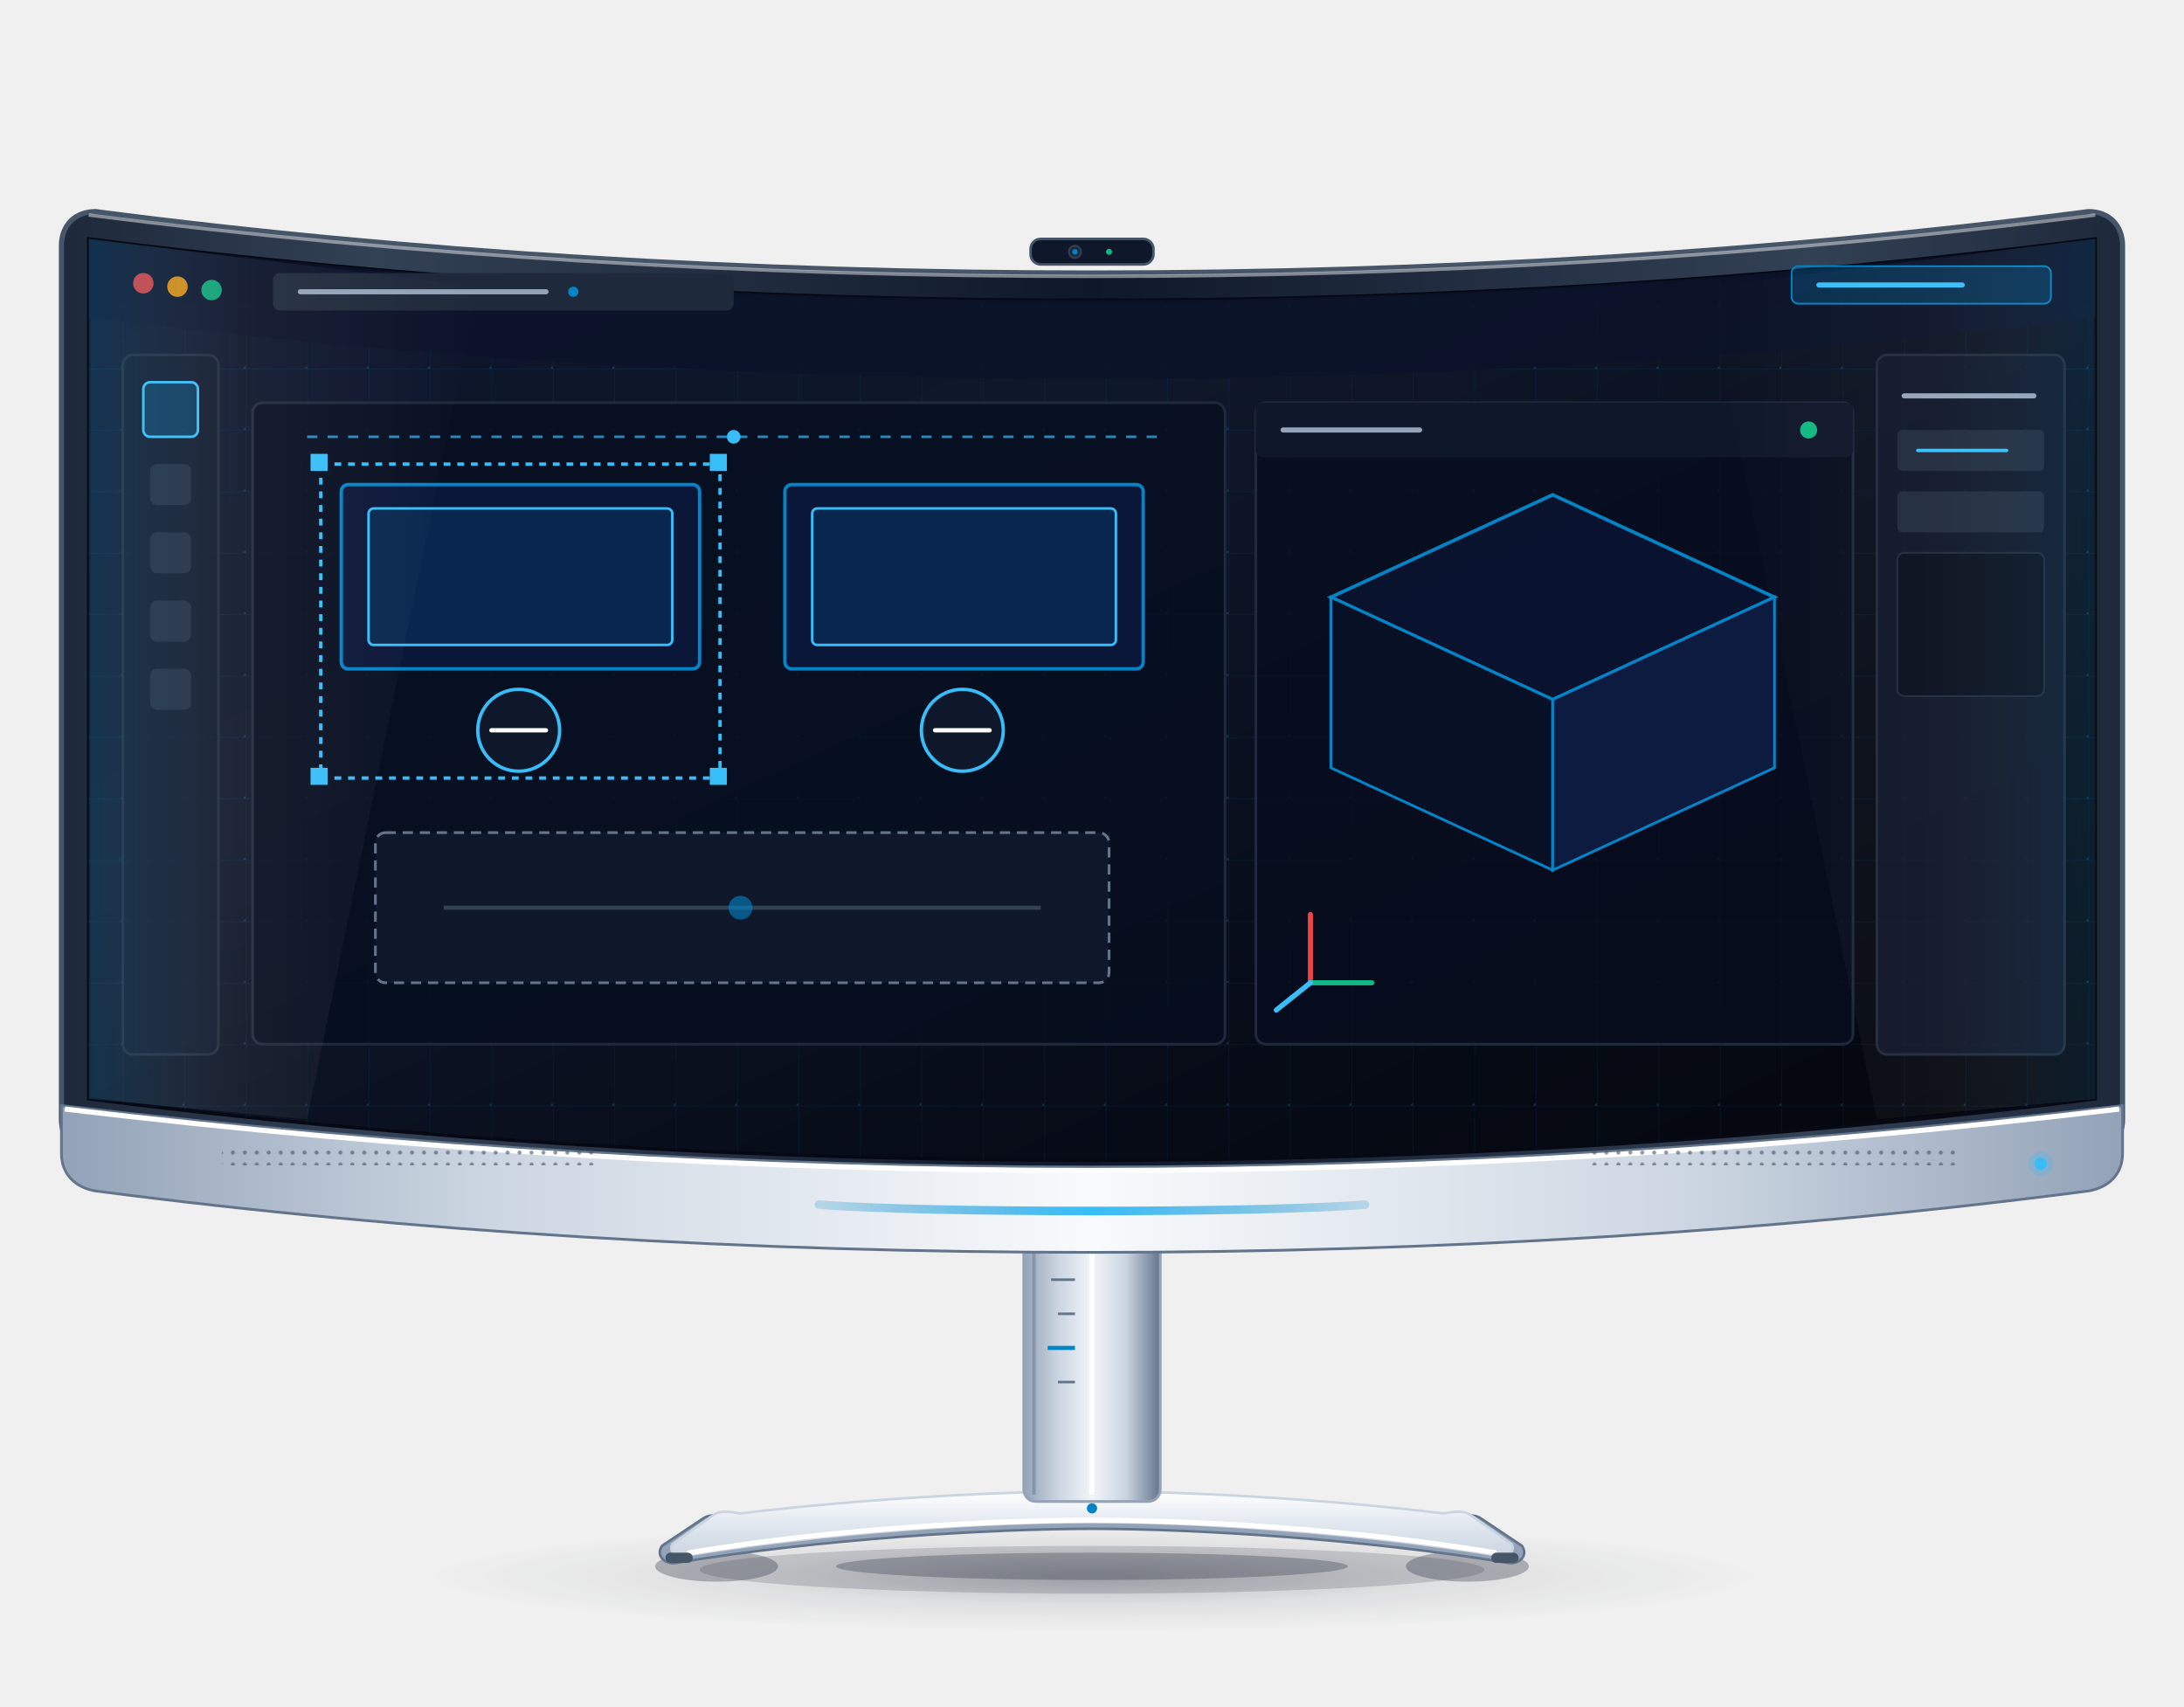
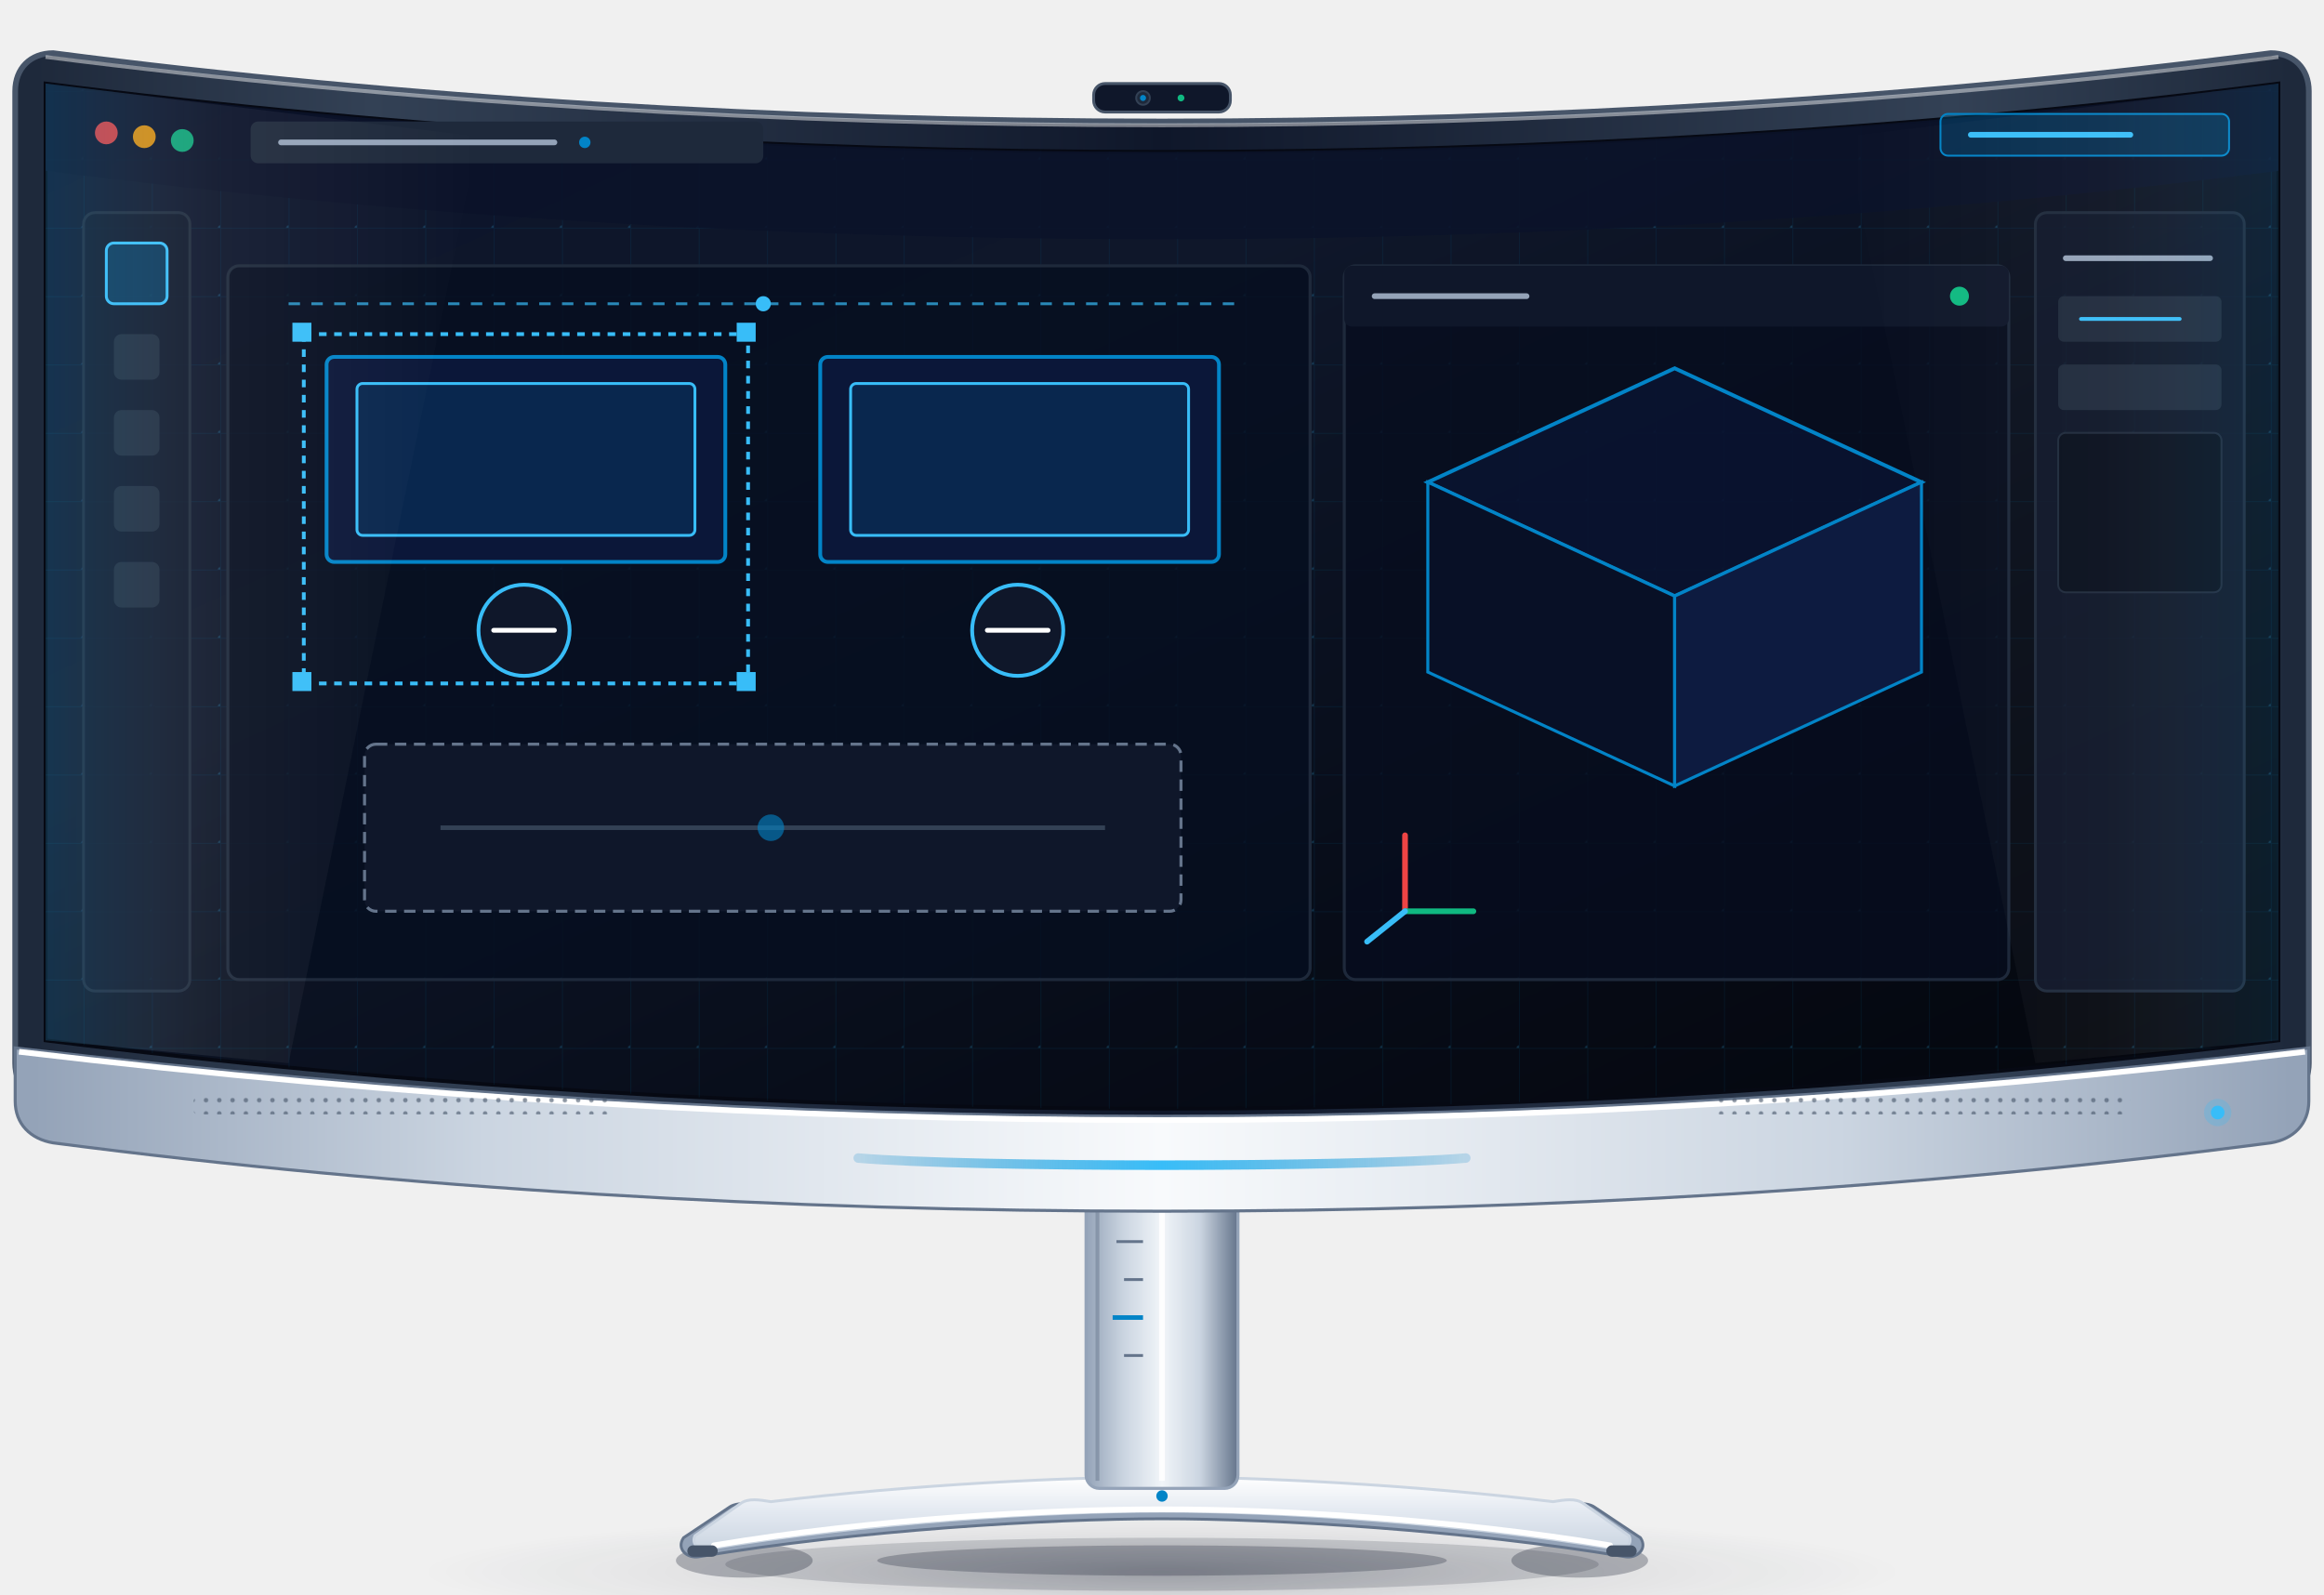
- <svg xmlns="http://www.w3.org/2000/svg" viewBox="0 0 640 500" width="100%" height="100%" fill="none">
+ <svg xmlns="http://www.w3.org/2000/svg" viewBox="14 48 612 420" fill="none" style="max-height: 500px" width="612" height="420">
  <defs>
-     <radialGradient id="curve-ground-shadow" cx="50%" cy="50%" r="50%" fx="50%" fy="50%">
-       <stop offset="0%" stop-color="#0f172a" stop-opacity="0.25" />
-       <stop offset="50%" stop-color="#0f172a" stop-opacity="0.08" />
-       <stop offset="100%" stop-color="#0f172a" stop-opacity="0" />
+     <linearGradient y2="0%" y1="0%" x2="100%" x1="0%" id="metal-stand">
+       <stop stop-color="#94a3b8" offset="0%" />
+       <stop stop-color="#cbd5e1" offset="25%" />
+       <stop stop-color="#f1f5f9" offset="50%" />
+       <stop stop-color="#cbd5e1" offset="75%" />
+       <stop stop-color="#64748b" offset="100%" />
+     </linearGradient>
+     <linearGradient y2="100%" y1="0%" x2="0%" x1="0%" id="curved-base-surface">
+       <stop stop-color="#fff" offset="0%" />
+       <stop stop-color="#e2e8f0" offset="50%" />
+       <stop stop-color="#cbd5e1" offset="100%" />
+     </linearGradient>
+     <linearGradient y2="0%" y1="0%" x2="100%" x1="0%" id="curve-chassis-gradient">
+       <stop stop-color="#1e293b" offset="0%" />
+       <stop stop-color="#334155" offset="15%" />
+       <stop stop-color="#0f172a" offset="50%" />
+       <stop stop-color="#334155" offset="85%" />
+       <stop stop-color="#1e293b" offset="100%" />
+     </linearGradient>
+     <linearGradient y2="0%" y1="0%" x2="100%" x1="0%" id="chin-curve-gradient">
+       <stop stop-color="#94a3b8" offset="0%" />
+       <stop stop-color="#cbd5e1" offset="20%" />
+       <stop stop-color="#f8fafc" offset="50%" />
+       <stop stop-color="#cbd5e1" offset="80%" />
+       <stop stop-color="#94a3b8" offset="100%" />
+     </linearGradient>
+     <linearGradient y2="100%" y1="0%" x2="100%" x1="0%" id="curved-screen-bg">
+       <stop stop-color="#0c142b" offset="0%" />
+       <stop stop-color="#0f172a" offset="35%" />
+       <stop stop-color="#070c18" offset="70%" />
+       <stop stop-color="#04060c" offset="100%" />
+     </linearGradient>
+     <linearGradient y2="0%" y1="0%" x2="100%" x1="0%" id="curve-reflection-left">
+       <stop stop-opacity=".18" stop-color="#38bdf8" offset="0%" />
+       <stop stop-opacity=".06" stop-color="#fff" offset="40%" />
+       <stop stop-opacity="0" stop-color="#fff" offset="100%" />
+     </linearGradient>
+     <linearGradient y2="0%" y1="0%" x2="0%" x1="100%" id="curve-reflection-right">
+       <stop stop-opacity=".12" stop-color="#38bdf8" offset="0%" />
+       <stop stop-opacity=".04" stop-color="#fff" offset="40%" />
+       <stop stop-opacity="0" stop-color="#fff" offset="100%" />
+     </linearGradient>
+     <linearGradient y2="0%" y1="0%" x2="100%" x1="0%" id="cyan-precision-accent">
+       <stop stop-opacity=".2" stop-color="#0284c7" offset="0%" />
+       <stop stop-color="#38bdf8" offset="50%" />
+       <stop stop-opacity=".2" stop-color="#0284c7" offset="100%" />
+     </linearGradient>
+     <pattern patternUnits="userSpaceOnUse" height="18" width="18" id="cad-grid-ultrawide">
+       <path d="M18 0H0v18" stroke-width=".45" stroke-opacity=".1" stroke="#0284c7" />
+       <circle fill-opacity=".2" fill="#38bdf8" r=".65" cy="18" cx="18" />
+     </pattern>
+     <pattern patternUnits="userSpaceOnUse" height="3.5" width="3.5" id="curve-grille">
+       <circle fill-opacity=".6" fill="#475569" r=".6" cy="1.75" cx="1.75" />
+     </pattern>
+     <radialGradient fy="50%" fx="50%" r="50%" cy="50%" cx="50%" id="curve-ground-shadow">
+       <stop stop-opacity=".25" stop-color="#0f172a" offset="0%" />
+       <stop stop-opacity=".08" stop-color="#0f172a" offset="50%" />
+       <stop stop-opacity="0" stop-color="#0f172a" offset="100%" />
    </radialGradient>
-     <linearGradient id="metal-stand" x1="0%" y1="0%" x2="100%" y2="0%">
-       <stop offset="0%" stop-color="#94a3b8" />
-       <stop offset="25%" stop-color="#cbd5e1" />
-       <stop offset="50%" stop-color="#f1f5f9" />
-       <stop offset="75%" stop-color="#cbd5e1" />
-       <stop offset="100%" stop-color="#64748b" />
-     </linearGradient>
-     <linearGradient id="curved-base-surface" x1="0%" y1="0%" x2="0%" y2="100%">
-       <stop offset="0%" stop-color="#ffffff" />
-       <stop offset="50%" stop-color="#e2e8f0" />
-       <stop offset="100%" stop-color="#cbd5e1" />
-     </linearGradient>
-     <linearGradient id="curve-chassis-gradient" x1="0%" y1="0%" x2="100%" y2="0%">
-       <stop offset="0%" stop-color="#1e293b" />
-       <stop offset="15%" stop-color="#334155" />
-       <stop offset="50%" stop-color="#0f172a" />
-       <stop offset="85%" stop-color="#334155" />
-       <stop offset="100%" stop-color="#1e293b" />
-     </linearGradient>
-     <linearGradient id="chin-curve-gradient" x1="0%" y1="0%" x2="100%" y2="0%">
-       <stop offset="0%" stop-color="#94a3b8" />
-       <stop offset="20%" stop-color="#cbd5e1" />
-       <stop offset="50%" stop-color="#f8fafc" />
-       <stop offset="80%" stop-color="#cbd5e1" />
-       <stop offset="100%" stop-color="#94a3b8" />
-     </linearGradient>
-     <linearGradient id="curved-screen-bg" x1="0%" y1="0%" x2="100%" y2="100%">
-       <stop offset="0%" stop-color="#0c142b" />
-       <stop offset="35%" stop-color="#0f172a" />
-       <stop offset="70%" stop-color="#070c18" />
-       <stop offset="100%" stop-color="#04060c" />
-     </linearGradient>
-     <linearGradient id="curve-reflection-left" x1="0%" y1="0%" x2="100%" y2="0%">
-       <stop offset="0%" stop-color="#38bdf8" stop-opacity="0.18" />
-       <stop offset="40%" stop-color="#ffffff" stop-opacity="0.06" />
-       <stop offset="100%" stop-color="#ffffff" stop-opacity="0" />
-     </linearGradient>
-     <linearGradient id="curve-reflection-right" x1="100%" y1="0%" x2="0%" y2="0%">
-       <stop offset="0%" stop-color="#38bdf8" stop-opacity="0.12" />
-       <stop offset="40%" stop-color="#ffffff" stop-opacity="0.04" />
-       <stop offset="100%" stop-color="#ffffff" stop-opacity="0" />
-     </linearGradient>
-     <linearGradient id="cyan-precision-accent" x1="0%" y1="0%" x2="100%" y2="0%">
-       <stop offset="0%" stop-color="#0284c7" stop-opacity="0.2" />
-       <stop offset="50%" stop-color="#38bdf8" />
-       <stop offset="100%" stop-color="#0284c7" stop-opacity="0.2" />
-     </linearGradient>
-     <pattern id="cad-grid-ultrawide" width="18" height="18" patternUnits="userSpaceOnUse">
-       <path d="M 18 0 L 0 0 0 18" fill="none" stroke="#0284c7" stroke-width="0.45" stroke-opacity="0.1" />
-       <circle cx="18" cy="18" r="0.65" fill="#38bdf8" fill-opacity="0.2" />
-     </pattern>
-     <pattern id="curve-grille" width="3.5" height="3.5" patternUnits="userSpaceOnUse">
-       <circle cx="1.75" cy="1.75" r="0.6" fill="#475569" fill-opacity="0.6" />
-     </pattern>
  </defs>
-   <ellipse cx="320" cy="462" rx="195" ry="16" fill="url(#curve-ground-shadow)" />
-   <ellipse cx="320" cy="460" rx="115" ry="7" fill="#0f172a" fill-opacity="0.16" />
-   <ellipse cx="320" cy="459" rx="75" ry="4" fill="#0f172a" fill-opacity="0.25" />
-   <ellipse cx="210" cy="459" rx="18" ry="4.5" fill="#0f172a" fill-opacity="0.28" />
-   <ellipse cx="430" cy="459" rx="18" ry="4.5" fill="#0f172a" fill-opacity="0.28" />
+   <ellipse ry="16" rx="195" fill="url(#curve-ground-shadow)" cy="462" cx="320" />
+   <ellipse ry="7" rx="115" fill-opacity=".16" fill="#0f172a" cy="460" cx="320" />
+   <ellipse ry="4" rx="75" fill-opacity=".25" fill="#0f172a" cy="459" cx="320" />
+   <ellipse ry="4.5" rx="18" fill-opacity=".28" fill="#0f172a" cy="459" cx="210" />
+   <ellipse ry="4.5" rx="18" fill-opacity=".28" fill="#0f172a" cy="459" cx="430" />
  <g id="stand-assembly">
    <g id="base-swept-wings">
-       <path d="M 198 458 C 240 451, 290 448, 320 448 C 350 448, 400 451, 442 458 C 445 458.5, 448 456, 446 453 L 434 445 C 432 443.5, 428 444, 425 444.5 C 388 440, 345 438, 320 438 C 295 438, 252 440, 215 444.5 C 212 444, 208 443.5, 206 445 L 194 453 C 192 456, 195 458.5, 198 458 Z" fill="#94a3b8" stroke="#64748b" stroke-width="0.75" />
-       <path d="M 200 456 C 242 449, 290 446, 320 446 C 350 446, 398 449, 440 456 C 442 456.5, 444 454.5, 443 452.5 L 431 444 C 429 442.5, 426 443, 423 443.5 C 386 439, 345 437, 320 437 C 295 437, 254 439, 217 443.5 C 214 443, 211 442.5, 209 444 L 197 452.5 C 196 454.5, 198 456.5, 200 456 Z" fill="url(#curved-base-surface)" stroke="#cbd5e1" stroke-width="0.75" />
-       <path d="M 202 455 C 244 448, 290 445.5, 320 445.5 C 350 445.5, 396 448, 438 455" stroke="#ffffff" stroke-width="1.5" stroke-linecap="round" />
-       <rect x="195" y="455" width="8" height="3" rx="1.5" fill="#475569" />
-       <rect x="437" y="455" width="8" height="3" rx="1.5" fill="#475569" />
-       <circle cx="320" cy="442" r="1.5" fill="#0284c7" />
+       <path d="M198 458c42-7 92-10 122-10s80 3 122 10c3 .5 6-2 4-5l-12-8c-2-1.5-6-1-9-.5-37-4.5-80-6.5-105-6.5s-68 2-105 6.5c-3-.5-7-1-9 .5l-12 8c-2 3 1 5.5 4 5Z" stroke-width=".75" stroke="#64748b" fill="#94a3b8" />
+       <path d="M200 456c42-7 90-10 120-10s78 3 120 10c2 .5 4-1.5 3-3.5l-12-8.5c-2-1.5-5-1-8-.5-37-4.5-78-6.5-103-6.5s-66 2-103 6.5c-3-.5-6-1-8 .5l-12 8.5c-1 2 1 4 3 3.5Z" stroke-width=".75" stroke="#cbd5e1" fill="url(#curved-base-surface)" />
+       <path d="M202 455c42-7 88-9.5 118-9.5s76 2.5 118 9.5" stroke-width="1.5" stroke-linecap="round" stroke="#fff" />
+       <rect rx="1.5" fill="#475569" y="455" x="195" height="3" width="8" />
+       <rect rx="1.5" fill="#475569" y="455" x="437" height="3" width="8" />
+       <circle fill="#0284c7" r="1.5" cy="442" cx="320" />
    </g>
    <g id="stand-column">
-       <rect x="300" y="215" width="40" height="225" rx="3.5" fill="url(#metal-stand)" stroke="#94a3b8" stroke-width="0.8" />
-       <line x1="320" y1="216" x2="320" y2="438" stroke="#ffffff" stroke-width="1.5" stroke-opacity="0.85" />
-       <line x1="303" y1="216" x2="303" y2="438" stroke="#64748b" stroke-width="1" stroke-opacity="0.45" />
-       <line x1="310" y1="365" x2="315" y2="365" stroke="#64748b" stroke-width="0.75" />
-       <line x1="308" y1="375" x2="315" y2="375" stroke="#64748b" stroke-width="0.75" />
-       <line x1="310" y1="385" x2="315" y2="385" stroke="#64748b" stroke-width="0.75" />
-       <line x1="307" y1="395" x2="315" y2="395" stroke="#0284c7" stroke-width="1.2" />
-       <line x1="310" y1="405" x2="315" y2="405" stroke="#64748b" stroke-width="0.75" />
-       <ellipse cx="320" cy="325" rx="9" ry="17" fill="#475569" stroke="#334155" stroke-width="1" />
-       <ellipse cx="320" cy="325" rx="7" ry="15" fill="#0f172a" />
-       <path d="M 313 325 C 313 313, 327 313, 327 325" stroke="#1e293b" stroke-width="1.5" fill="none" />
-       <rect x="294" y="222" width="52" height="20" rx="2.5" fill="#64748b" stroke="#475569" stroke-width="0.8" />
-       <circle cx="301" cy="232" r="2.5" fill="#cbd5e1" stroke="#334155" stroke-width="0.5" />
-       <circle cx="339" cy="232" r="2.5" fill="#cbd5e1" stroke="#334155" stroke-width="0.5" />
+       <rect rx="3.5" stroke-width=".8" stroke="#94a3b8" fill="url(#metal-stand)" y="215" x="300" height="225" width="40" />
+       <path d="M320 216v222" stroke-width="1.5" stroke-opacity=".85" stroke="#fff" />
+       <path d="M303 216v222" stroke-opacity=".45" stroke="#64748b" />
+       <path d="M310 365h5m-7 10h7m-5 10h5" stroke-width=".75" stroke="#64748b" />
+       <path d="M307 395h8" stroke-width="1.2" stroke="#0284c7" />
+       <path d="M310 405h5" stroke-width=".75" stroke="#64748b" />
+       <ellipse ry="17" rx="9" stroke="#334155" fill="#475569" cy="325" cx="320" />
+       <ellipse ry="15" rx="7" fill="#0f172a" cy="325" cx="320" />
+       <path d="M313 325c0-12 14-12 14 0" stroke-width="1.5" stroke="#1e293b" />
+       <rect rx="2.5" stroke-width=".8" stroke="#475569" fill="#64748b" y="222" x="294" height="20" width="52" />
+       <circle stroke-width=".5" stroke="#334155" fill="#cbd5e1" r="2.5" cy="232" cx="301" />
+       <circle stroke-width=".5" stroke="#334155" fill="#cbd5e1" r="2.5" cy="232" cx="339" />
    </g>
  </g>
  <g id="curved-display-assembly">
-     <path d="M 28 62              C 120 74, 220 80, 320 80              C 420 80, 520 74, 612 62              C 618 62, 622 66, 622 72              L 622 328              C 622 334, 618 338, 612 339              C 520 351, 420 357, 320 357              C 220 357, 120 351, 28 339              C 22 338, 18 334, 18 328              L 18 72              C 18 66, 22 62, 28 62 Z" fill="url(#curve-chassis-gradient)" stroke="#475569" stroke-width="1.5" />
-     <path d="M 26 63              C 120 75, 220 81, 320 81              C 420 81, 520 75, 614 63" stroke="#ffffff" stroke-width="1" stroke-opacity="0.45" fill="none" />
-     <path d="M 18 324              C 120 336, 220 342, 320 342              C 420 342, 520 336, 622 324              L 622 338              C 622 344, 618 348, 612 349              C 520 361, 420 367, 320 367              C 220 367, 120 361, 28 349              C 22 348, 18 344, 18 338 Z" fill="url(#chin-curve-gradient)" stroke="#64748b" stroke-width="0.8" />
-     <path d="M 19 325              C 120 337, 220 343, 320 343              C 420 343, 520 337, 621 325" stroke="#ffffff" stroke-width="1.5" fill="none" />
-     <path d="M 240 353              C 270 355.5, 370 355.5, 400 353" stroke="url(#cyan-precision-accent)" stroke-width="2.5" stroke-linecap="round" fill="none" />
-     <circle cx="598" cy="341" r="1.8" fill="#38bdf8" />
-     <circle cx="598" cy="341" r="3.6" fill="#38bdf8" fill-opacity="0.25" />
-     <rect x="65" y="337" width="110" height="4.5" rx="1" fill="url(#curve-grille)" />
-     <rect x="465" y="337" width="110" height="4.5" rx="1" fill="url(#curve-grille)" />
+     <path d="M28 62c92 12 192 18 292 18s200-6 292-18c6 0 10 4 10 10v256c0 6-4 10-10 11-92 12-192 18-292 18s-200-6-292-18c-6-1-10-5-10-11V72c0-6 4-10 10-10Z" stroke-width="1.5" stroke="#475569" fill="url(#curve-chassis-gradient)" />
+     <path d="M26 63c94 12 194 18 294 18s200-6 294-18" stroke-opacity=".45" stroke="#fff" />
+     <path d="M18 324c102 12 202 18 302 18s200-6 302-18v14c0 6-4 10-10 11-92 12-192 18-292 18s-200-6-292-18c-6-1-10-5-10-11Z" stroke-width=".8" stroke="#64748b" fill="url(#chin-curve-gradient)" />
+     <path d="M19 325c101 12 201 18 301 18s200-6 301-18" stroke-width="1.5" stroke="#fff" />
+     <path d="M240 353c30 2.5 130 2.5 160 0" stroke-width="2.5" stroke-linecap="round" stroke="url(#cyan-precision-accent)" />
+     <circle fill="#38bdf8" r="1.8" cy="341" cx="598" />
+     <circle fill-opacity=".25" fill="#38bdf8" r="3.6" cy="341" cx="598" />
+     <rect rx="1" fill="url(#curve-grille)" y="337" x="65" height="4.5" width="110" />
+     <rect rx="1" fill="url(#curve-grille)" y="337" x="465" height="4.5" width="110" />
    <g id="curved-active-screen">
-       <path id="curve-screen-clip-path" d="M 26 70                C 120 82, 220 88, 320 88                C 420 88, 520 82, 614 70                L 614 322                C 520 334, 420 340, 320 340                C 220 340, 120 334, 26 322 Z" fill="url(#curved-screen-bg)" stroke="#060913" stroke-width="1" />
-       <path d="M 26 70                C 120 82, 220 88, 320 88                C 420 88, 520 82, 614 70                L 614 322                C 520 334, 420 340, 320 340                C 220 340, 120 334, 26 322 Z" fill="url(#cad-grid-ultrawide)" />
-       <path d="M 26 70                C 120 82, 220 88, 320 88                C 420 88, 520 82, 614 70                L 614 93                C 520 105, 420 111, 320 111                C 220 111, 120 105, 26 93 Z" fill="#0b1329" fill-opacity="0.88" />
-       <circle cx="42" cy="83" r="3" fill="#ef4444" fill-opacity="0.85" />
-       <circle cx="52" cy="84" r="3" fill="#f59e0b" fill-opacity="0.85" />
-       <circle cx="62" cy="85" r="3" fill="#10b981" fill-opacity="0.85" />
-       <rect x="80" y="80" width="135" height="11" rx="2" fill="#1e293b" />
-       <line x1="88" y1="85.5" x2="160" y2="85.5" stroke="#94a3b8" stroke-width="1.5" stroke-linecap="round" />
-       <circle cx="168" cy="85.5" r="1.5" fill="#0284c7" />
-       <rect x="525" y="78" width="76" height="11" rx="2" fill="#0284c7" fill-opacity="0.25" stroke="#0284c7" stroke-width="0.5" />
-       <line x1="533" y1="83.5" x2="575" y2="83.5" stroke="#38bdf8" stroke-width="1.5" stroke-linecap="round" />
-       <rect x="36" y="104" width="28" height="205" rx="3" fill="#0f172a" fill-opacity="0.85" stroke="#1e293b" stroke-width="0.75" />
-       <rect x="42" y="112" width="16" height="16" rx="2" fill="#0284c7" fill-opacity="0.3" stroke="#38bdf8" stroke-width="0.75" />
-       <rect x="44" y="136" width="12" height="12" rx="2" fill="#1e293b" />
-       <rect x="44" y="156" width="12" height="12" rx="2" fill="#1e293b" />
-       <rect x="44" y="176" width="12" height="12" rx="2" fill="#1e293b" />
-       <rect x="44" y="196" width="12" height="12" rx="2" fill="#1e293b" />
+       <path d="M26 70c94 12 194 18 294 18s200-6 294-18v252c-94 12-194 18-294 18s-200-6-294-18Z" stroke-width="1" stroke="#060913" fill="url(#curved-screen-bg)" id="curve-screen-clip-path" />
+       <path d="M26 70c94 12 194 18 294 18s200-6 294-18v252c-94 12-194 18-294 18s-200-6-294-18Z" fill="url(#cad-grid-ultrawide)" />
+       <path d="M26 70c94 12 194 18 294 18s200-6 294-18v23c-94 12-194 18-294 18s-200-6-294-18Z" fill-opacity=".88" fill="#0b1329" />
+       <circle fill-opacity=".85" fill="#ef4444" r="3" cy="83" cx="42" />
+       <circle fill-opacity=".85" fill="#f59e0b" r="3" cy="84" cx="52" />
+       <circle fill-opacity=".85" fill="#10b981" r="3" cy="85" cx="62" />
+       <rect rx="2" fill="#1e293b" y="80" x="80" height="11" width="135" />
+       <path d="M88 85.5h72" stroke-width="1.5" stroke-linecap="round" stroke="#94a3b8" />
+       <circle fill="#0284c7" r="1.5" cy="85.5" cx="168" />
+       <rect rx="2" stroke-width=".5" stroke="#0284c7" fill-opacity=".25" fill="#0284c7" y="78" x="525" height="11" width="76" />
+       <path d="M533 83.5h42" stroke-width="1.5" stroke-linecap="round" stroke="#38bdf8" />
+       <rect rx="3" stroke-width=".75" stroke="#1e293b" fill-opacity=".85" fill="#0f172a" y="104" x="36" height="205" width="28" />
+       <rect rx="2" stroke-width=".75" stroke="#38bdf8" fill-opacity=".3" fill="#0284c7" y="112" x="42" height="16" width="16" />
+       <rect rx="2" fill="#1e293b" y="136" x="44" height="12" width="12" />
+       <rect rx="2" fill="#1e293b" y="156" x="44" height="12" width="12" />
+       <rect rx="2" fill="#1e293b" y="176" x="44" height="12" width="12" />
+       <rect rx="2" fill="#1e293b" y="196" x="44" height="12" width="12" />
      <g id="screen-cad-canvas">
-         <rect x="74" y="118" width="285" height="188" rx="3" fill="#060e20" fill-opacity="0.8" stroke="#1e293b" stroke-width="0.8" />
-         <line x1="90" y1="128" x2="340" y2="128" stroke="#38bdf8" stroke-width="0.75" stroke-dasharray="3,3" stroke-opacity="0.7" />
-         <circle cx="215" cy="128" r="2" fill="#38bdf8" />
-         <rect x="100" y="142" width="105" height="54" rx="2" fill="#0b1739" stroke="#0284c7" stroke-width="1" />
-         <rect x="108" y="149" width="89" height="40" rx="1.5" fill="#0284c7" fill-opacity="0.15" stroke="#38bdf8" stroke-width="0.75" />
-         <circle cx="152" cy="214" r="12" fill="#0f172a" stroke="#38bdf8" stroke-width="1" />
-         <line x1="144" y1="214" x2="160" y2="214" stroke="#ffffff" stroke-width="1.25" stroke-linecap="round" />
-         <rect x="230" y="142" width="105" height="54" rx="2" fill="#0b1739" stroke="#0284c7" stroke-width="1" />
-         <rect x="238" y="149" width="89" height="40" rx="1.5" fill="#0284c7" fill-opacity="0.15" stroke="#38bdf8" stroke-width="0.75" />
-         <circle cx="282" cy="214" r="12" fill="#0f172a" stroke="#38bdf8" stroke-width="1" />
-         <line x1="274" y1="214" x2="290" y2="214" stroke="#ffffff" stroke-width="1.25" stroke-linecap="round" />
-         <rect x="110" y="244" width="215" height="44" rx="3" fill="#0f172a" stroke="#64748b" stroke-width="0.8" stroke-dasharray="3,2" />
-         <line x1="130" y1="266" x2="305" y2="266" stroke="#334155" stroke-width="1.2" />
-         <circle cx="217" cy="266" r="3.5" fill="#0284c7" fill-opacity="0.6" />
-         <rect x="94" y="136" width="117" height="92" fill="none" stroke="#38bdf8" stroke-width="1" stroke-dasharray="2,2" />
-         <rect x="91" y="133" width="5" height="5" fill="#38bdf8" />
-         <rect x="208" y="133" width="5" height="5" fill="#38bdf8" />
-         <rect x="91" y="225" width="5" height="5" fill="#38bdf8" />
-         <rect x="208" y="225" width="5" height="5" fill="#38bdf8" />
+         <rect rx="3" stroke-width=".8" stroke="#1e293b" fill-opacity=".8" fill="#060e20" y="118" x="74" height="188" width="285" />
+         <path d="M90 128h250" stroke-width=".75" stroke-opacity=".7" stroke-dasharray="3,3" stroke="#38bdf8" />
+         <circle fill="#38bdf8" r="2" cy="128" cx="215" />
+         <rect rx="2" stroke="#0284c7" fill="#0b1739" y="142" x="100" height="54" width="105" />
+         <rect rx="1.5" stroke-width=".75" stroke="#38bdf8" fill-opacity=".15" fill="#0284c7" y="149" x="108" height="40" width="89" />
+         <circle stroke="#38bdf8" fill="#0f172a" r="12" cy="214" cx="152" />
+         <path d="M144 214h16" stroke-width="1.25" stroke-linecap="round" stroke="#fff" />
+         <rect rx="2" stroke="#0284c7" fill="#0b1739" y="142" x="230" height="54" width="105" />
+         <rect rx="1.5" stroke-width=".75" stroke="#38bdf8" fill-opacity=".15" fill="#0284c7" y="149" x="238" height="40" width="89" />
+         <circle stroke="#38bdf8" fill="#0f172a" r="12" cy="214" cx="282" />
+         <path d="M274 214h16" stroke-width="1.25" stroke-linecap="round" stroke="#fff" />
+         <rect rx="3" stroke-width=".8" stroke-dasharray="3,2" stroke="#64748b" fill="#0f172a" y="244" x="110" height="44" width="215" />
+         <path d="M130 266h175" stroke-width="1.2" stroke="#334155" />
+         <circle fill-opacity=".6" fill="#0284c7" r="3.5" cy="266" cx="217" />
+         <path d="M94 136h117v92H94z" stroke-dasharray="2,2" stroke="#38bdf8" />
+         <path d="M91 133h5v5h-5zm117 0h5v5h-5zM91 225h5v5h-5zm117 0h5v5h-5z" fill="#38bdf8" />
      </g>
      <g id="screen-cad-3d-view">
-         <rect x="368" y="118" width="175" height="188" rx="3" fill="#070d1e" fill-opacity="0.8" stroke="#1e293b" stroke-width="0.8" />
-         <rect x="368" y="118" width="175" height="16" rx="2" fill="#0f172a" />
-         <line x1="376" y1="126" x2="416" y2="126" stroke="#94a3b8" stroke-width="1.5" stroke-linecap="round" />
-         <circle cx="530" cy="126" r="2.5" fill="#10b981" />
-         <polygon points="455,145 520,175 455,205 390,175" fill="#0b1739" fill-opacity="0.6" stroke="#0284c7" stroke-width="1" />
-         <polygon points="390,175 455,205 455,255 390,225" fill="#081026" stroke="#0284c7" stroke-width="0.8" />
-         <polygon points="520,175 455,205 455,255 520,225" fill="#0d1b40" stroke="#0284c7" stroke-width="0.8" />
-         <line x1="384" y1="288" x2="384" y2="268" stroke="#ef4444" stroke-width="1.5" stroke-linecap="round" />
-         <line x1="384" y1="288" x2="402" y2="288" stroke="#10b981" stroke-width="1.5" stroke-linecap="round" />
-         <line x1="384" y1="288" x2="374" y2="296" stroke="#38bdf8" stroke-width="1.5" stroke-linecap="round" />
+         <rect rx="3" stroke-width=".8" stroke="#1e293b" fill-opacity=".8" fill="#070d1e" y="118" x="368" height="188" width="175" />
+         <rect rx="2" fill="#0f172a" y="118" x="368" height="16" width="175" />
+         <path d="M376 126h40" stroke-width="1.5" stroke-linecap="round" stroke="#94a3b8" />
+         <circle fill="#10b981" r="2.5" cy="126" cx="530" />
+         <path d="m455 145 65 30-65 30-65-30z" stroke="#0284c7" fill-opacity=".6" fill="#0b1739" />
+         <path d="m390 175 65 30v50l-65-30z" stroke-width=".8" stroke="#0284c7" fill="#081026" />
+         <path d="m520 175-65 30v50l65-30z" stroke-width=".8" stroke="#0284c7" fill="#0d1b40" />
+         <path d="M384 288v-20" stroke-width="1.5" stroke-linecap="round" stroke="#ef4444" />
+         <path d="M384 288h18" stroke-width="1.5" stroke-linecap="round" stroke="#10b981" />
+         <path d="m384 288-10 8" stroke-width="1.5" stroke-linecap="round" stroke="#38bdf8" />
      </g>
      <g id="screen-inspector">
-         <rect x="550" y="104" width="55" height="205" rx="3" fill="#0f172a" fill-opacity="0.85" stroke="#1e293b" stroke-width="0.75" />
-         <line x1="558" y1="116" x2="596" y2="116" stroke="#94a3b8" stroke-width="1.5" stroke-linecap="round" />
-         <rect x="556" y="126" width="43" height="12" rx="1.5" fill="#1e293b" />
-         <line x1="562" y1="132" x2="588" y2="132" stroke="#38bdf8" stroke-width="1" stroke-linecap="round" />
-         <rect x="556" y="144" width="43" height="12" rx="1.5" fill="#1e293b" />
-         <rect x="556" y="162" width="43" height="42" rx="2" fill="#070e1c" stroke="#1e293b" stroke-width="0.5" />
+         <rect rx="3" stroke-width=".75" stroke="#1e293b" fill-opacity=".85" fill="#0f172a" y="104" x="550" height="205" width="55" />
+         <path d="M558 116h38" stroke-width="1.5" stroke-linecap="round" stroke="#94a3b8" />
+         <rect rx="1.5" fill="#1e293b" y="126" x="556" height="12" width="43" />
+         <path d="M562 132h26" stroke-linecap="round" stroke="#38bdf8" />
+         <rect rx="1.5" fill="#1e293b" y="144" x="556" height="12" width="43" />
+         <rect rx="2" stroke-width=".5" stroke="#1e293b" fill="#070e1c" y="162" x="556" height="42" width="43" />
      </g>
-       <polygon points="26,70 140,84 90,328 26,322" fill="url(#curve-reflection-left)" />
-       <polygon points="614,70 500,84 550,328 614,322" fill="url(#curve-reflection-right)" />
+       <path d="m26 70 114 14-50 244-64-6z" fill="url(#curve-reflection-left)" />
+       <path d="M614 70 500 84l50 244 64-6z" fill="url(#curve-reflection-right)" />
    </g>
  </g>
  <g id="curve-webcam-sensor">
-     <rect x="302" y="70" width="36" height="7.5" rx="3" fill="#0f172a" stroke="#475569" stroke-width="0.75" />
-     <circle cx="315" cy="73.8" r="1.8" fill="#1e293b" stroke="#334155" stroke-width="0.5" />
-     <circle cx="315" cy="73.8" r="0.8" fill="#0284c7" />
-     <circle cx="325" cy="73.8" r="0.9" fill="#10b981" />
+     <rect rx="3" stroke-width=".75" stroke="#475569" fill="#0f172a" y="70" x="302" height="7.5" width="36" />
+     <circle stroke-width=".5" stroke="#334155" fill="#1e293b" r="1.8" cy="73.8" cx="315" />
+     <circle fill="#0284c7" r=".8" cy="73.8" cx="315" />
+     <circle fill="#10b981" r=".9" cy="73.8" cx="325" />
  </g>
</svg>
